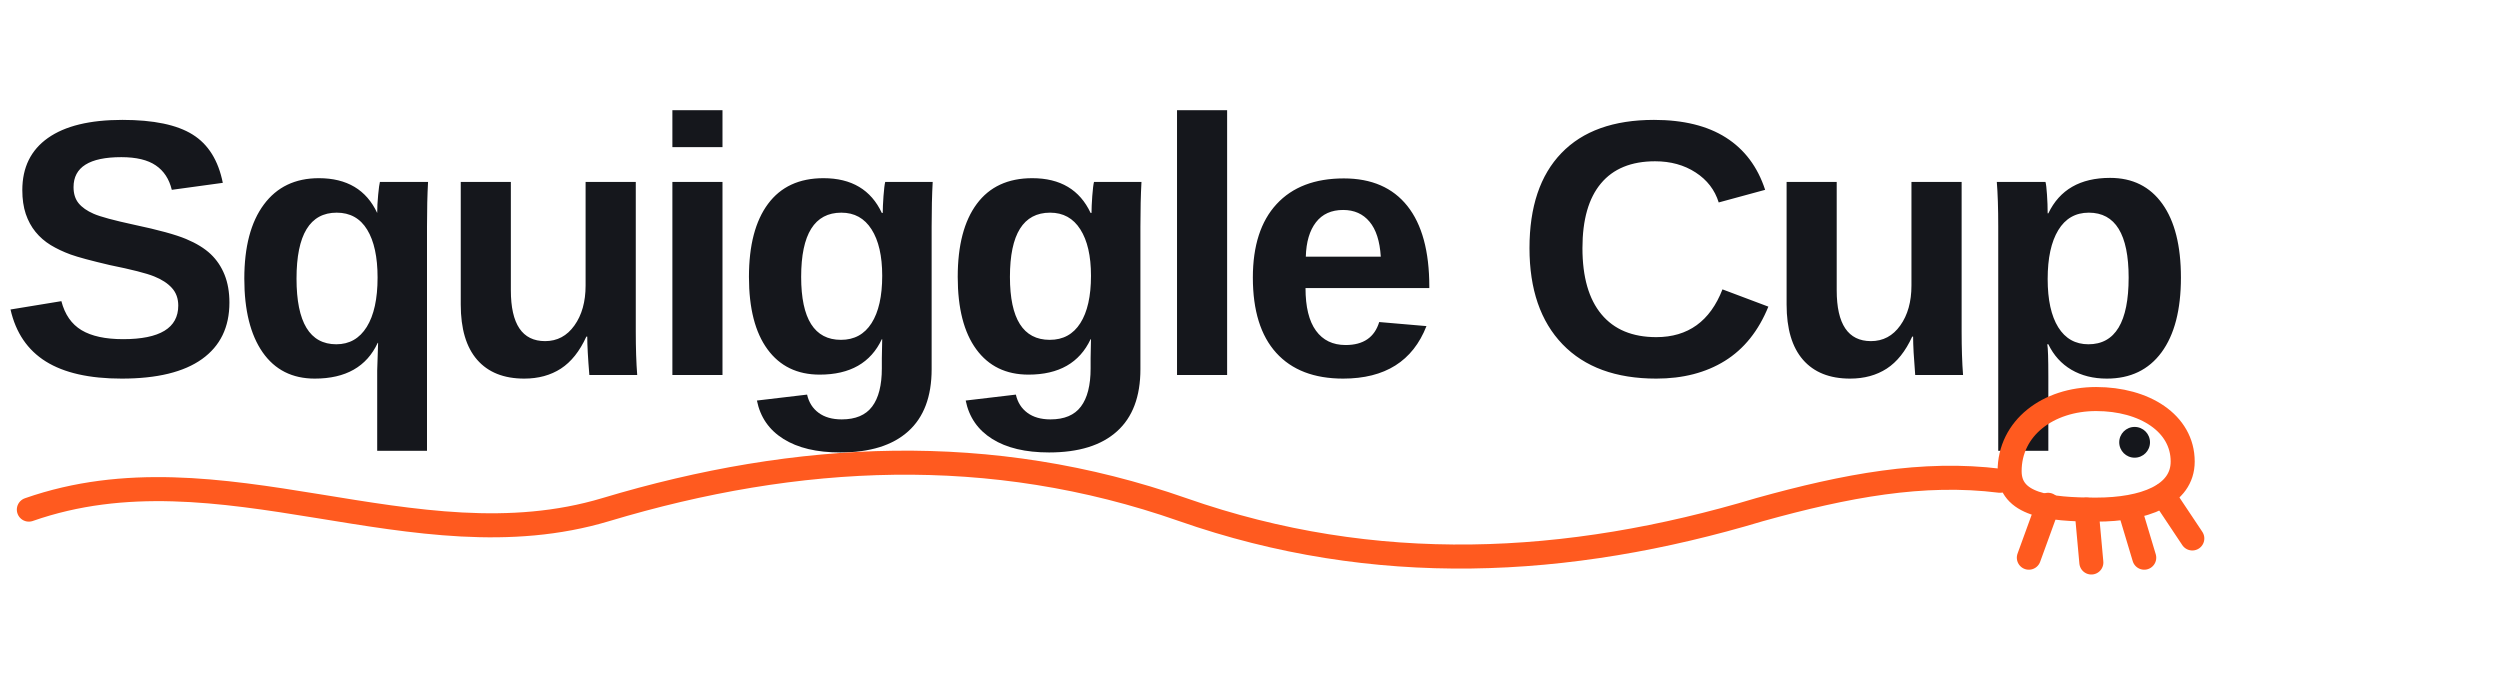
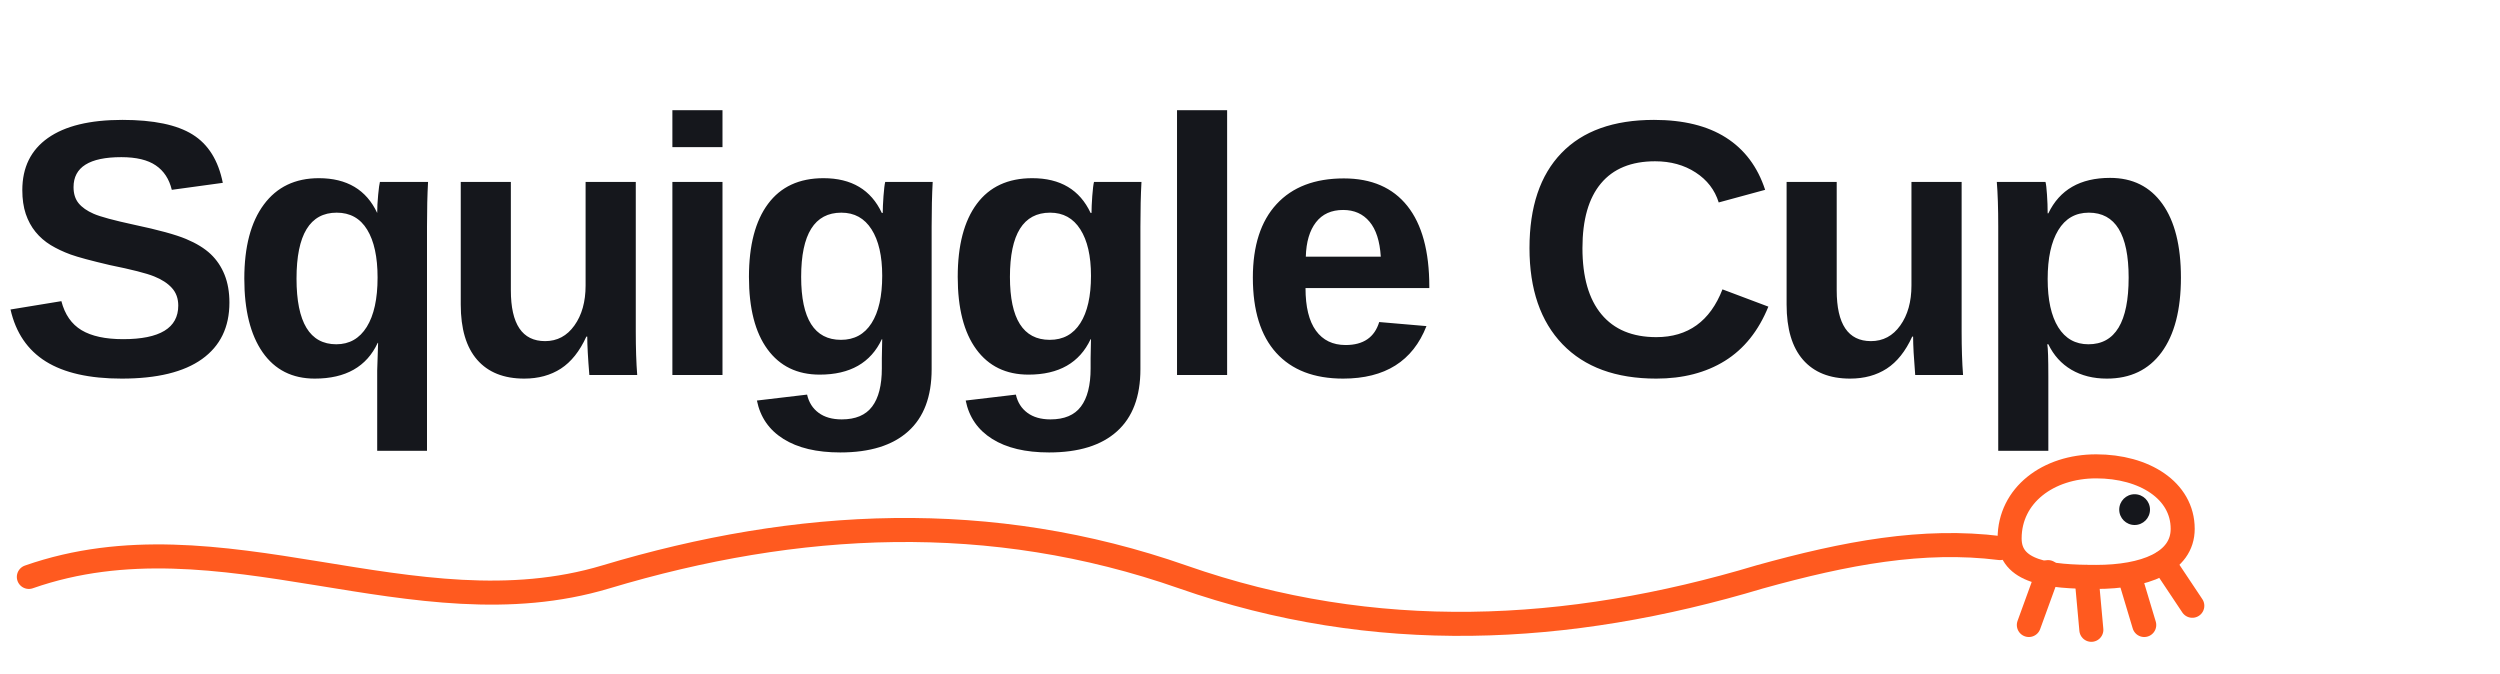
<svg xmlns="http://www.w3.org/2000/svg" viewBox="0 0 520 140">
  <text x="0" y="78" font-family="Archivo, Helvetica Neue, Arial, sans-serif" font-weight="700" font-size="76" letter-spacing="-3" fill="#15171c">Squiggle Cup</text>
  <g fill="none" stroke="#ff5a1f" stroke-width="5" stroke-linecap="round" stroke-linejoin="round">
-     <path d="M6 106c40-14 80 12 120 0s80-14 120 0 80 12 120 0c18-5 34-8 50-6" />
-     <path d="M418 98c0-9 8-15 18-15s18 5 18 13c0 7-8 10-18 10s-18-1-18-8z" />
-     <path d="M426 105l-4 11M434 106l1 11M443 106l3 10M450 103l6 9" />
+     <path d="M6 120c40-14 80 12 120 0s80-14 120 0 80 12 120 0c18-5 34-8 50-6" />
+     <path d="M418 112c0-9 8-15 18-15s18 5 18 13c0 7-8 10-18 10s-18-1-18-8z" />
+     <path d="M426 119l-4 11M434 120l1 11M443 120l3 10M450 117l6 9" />
  </g>
-   <circle cx="444" cy="92" r="3.2" fill="#15171c" />
+   <circle cx="444" cy="106" r="3.2" fill="#15171c" />
</svg>
